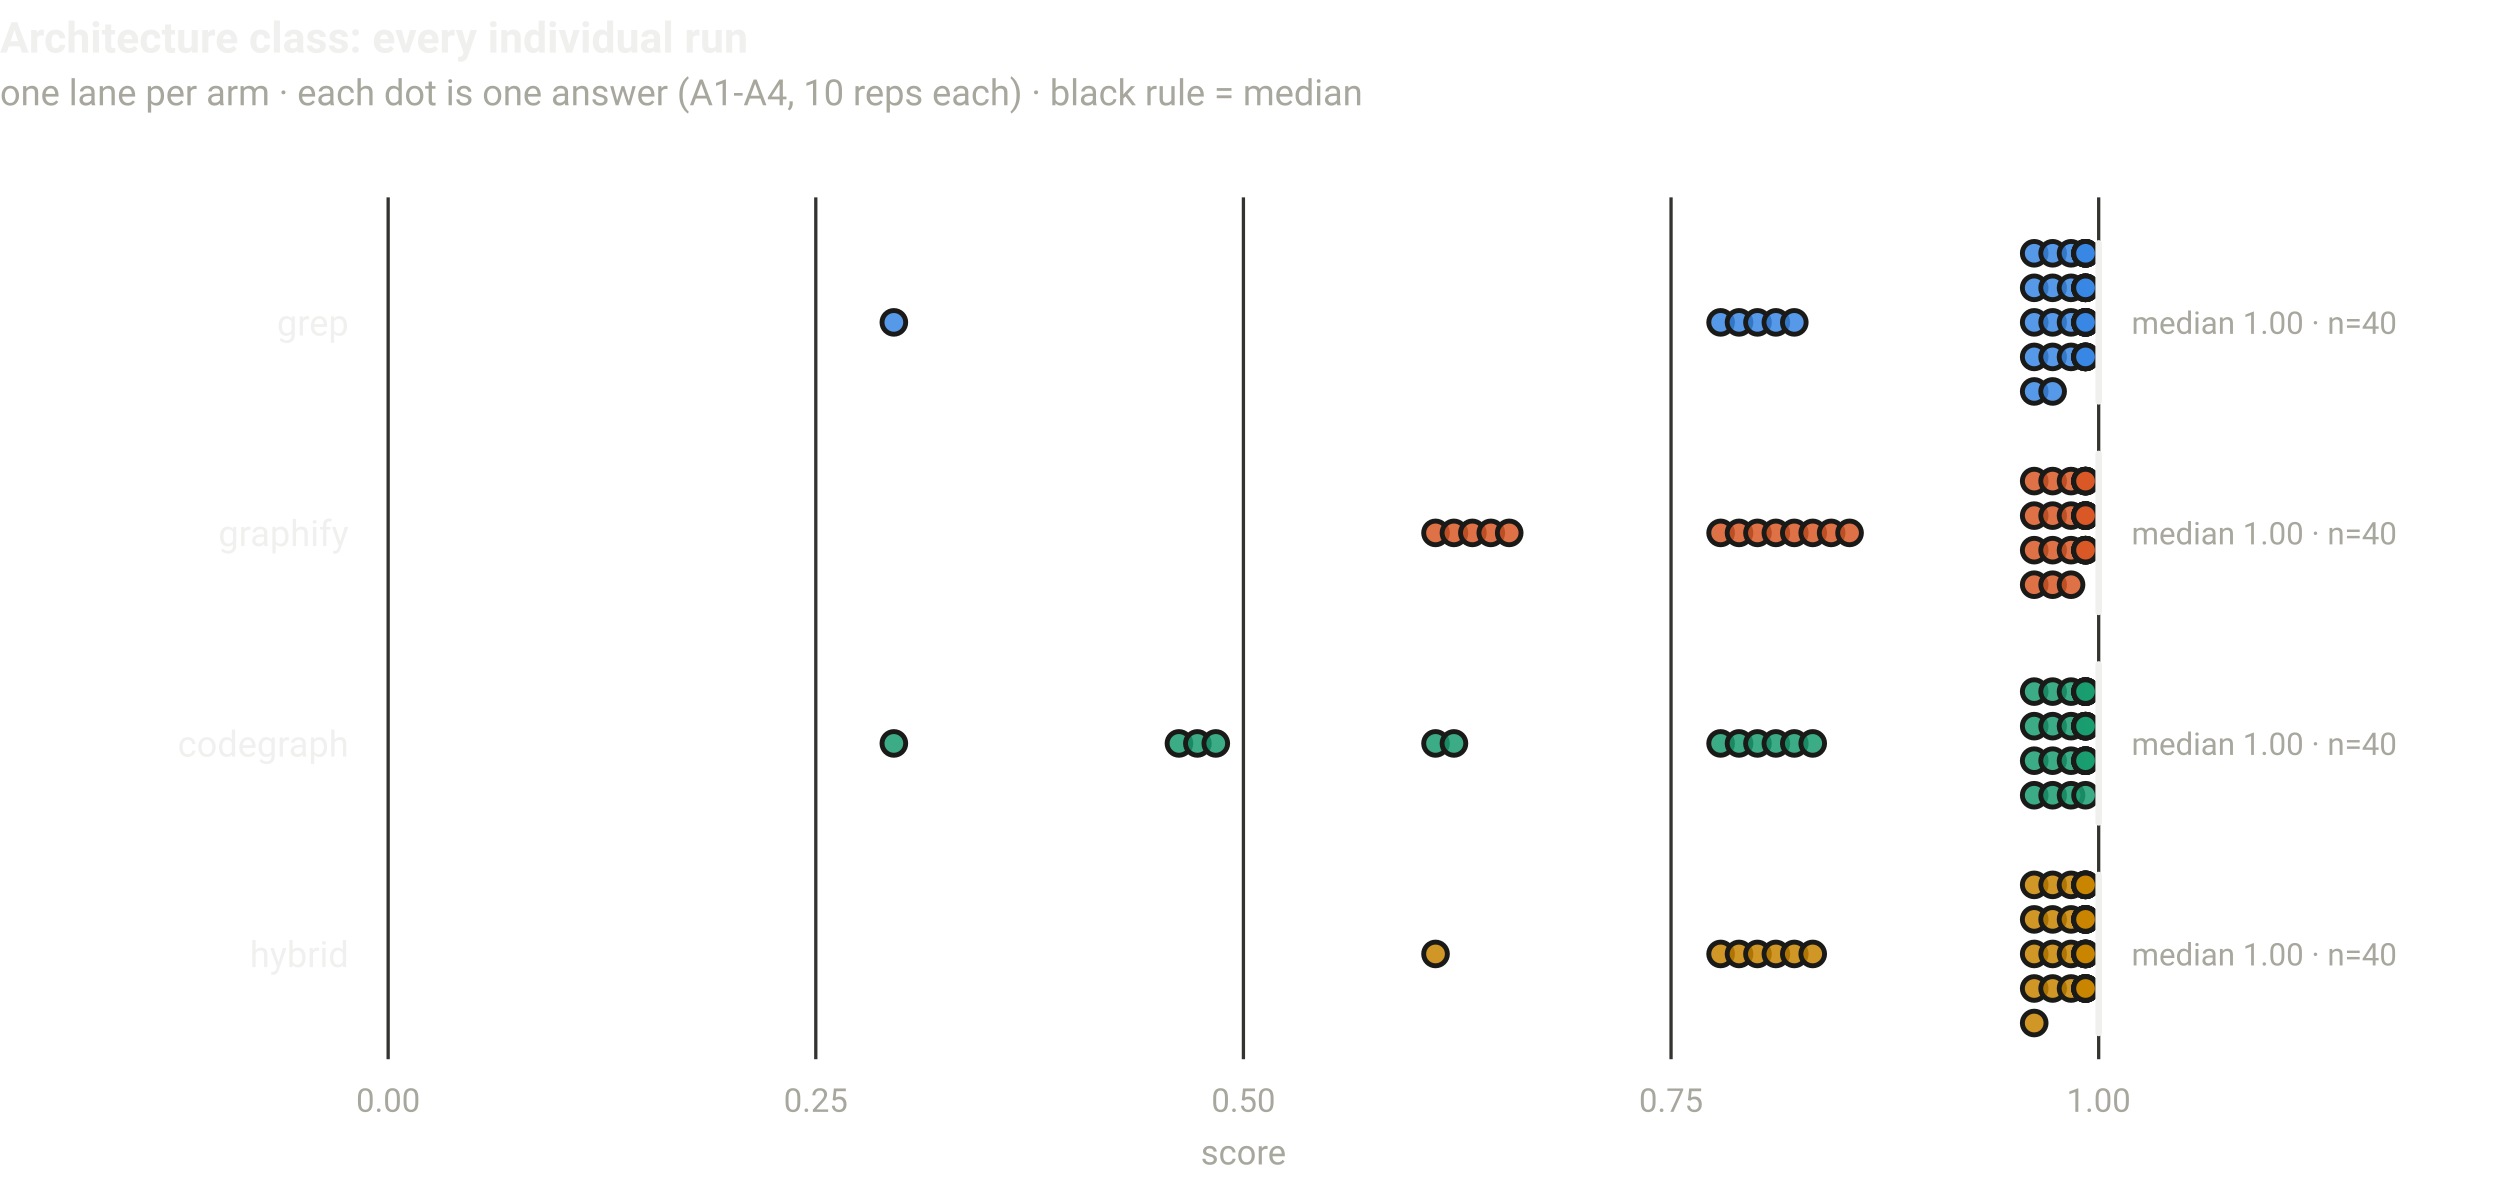
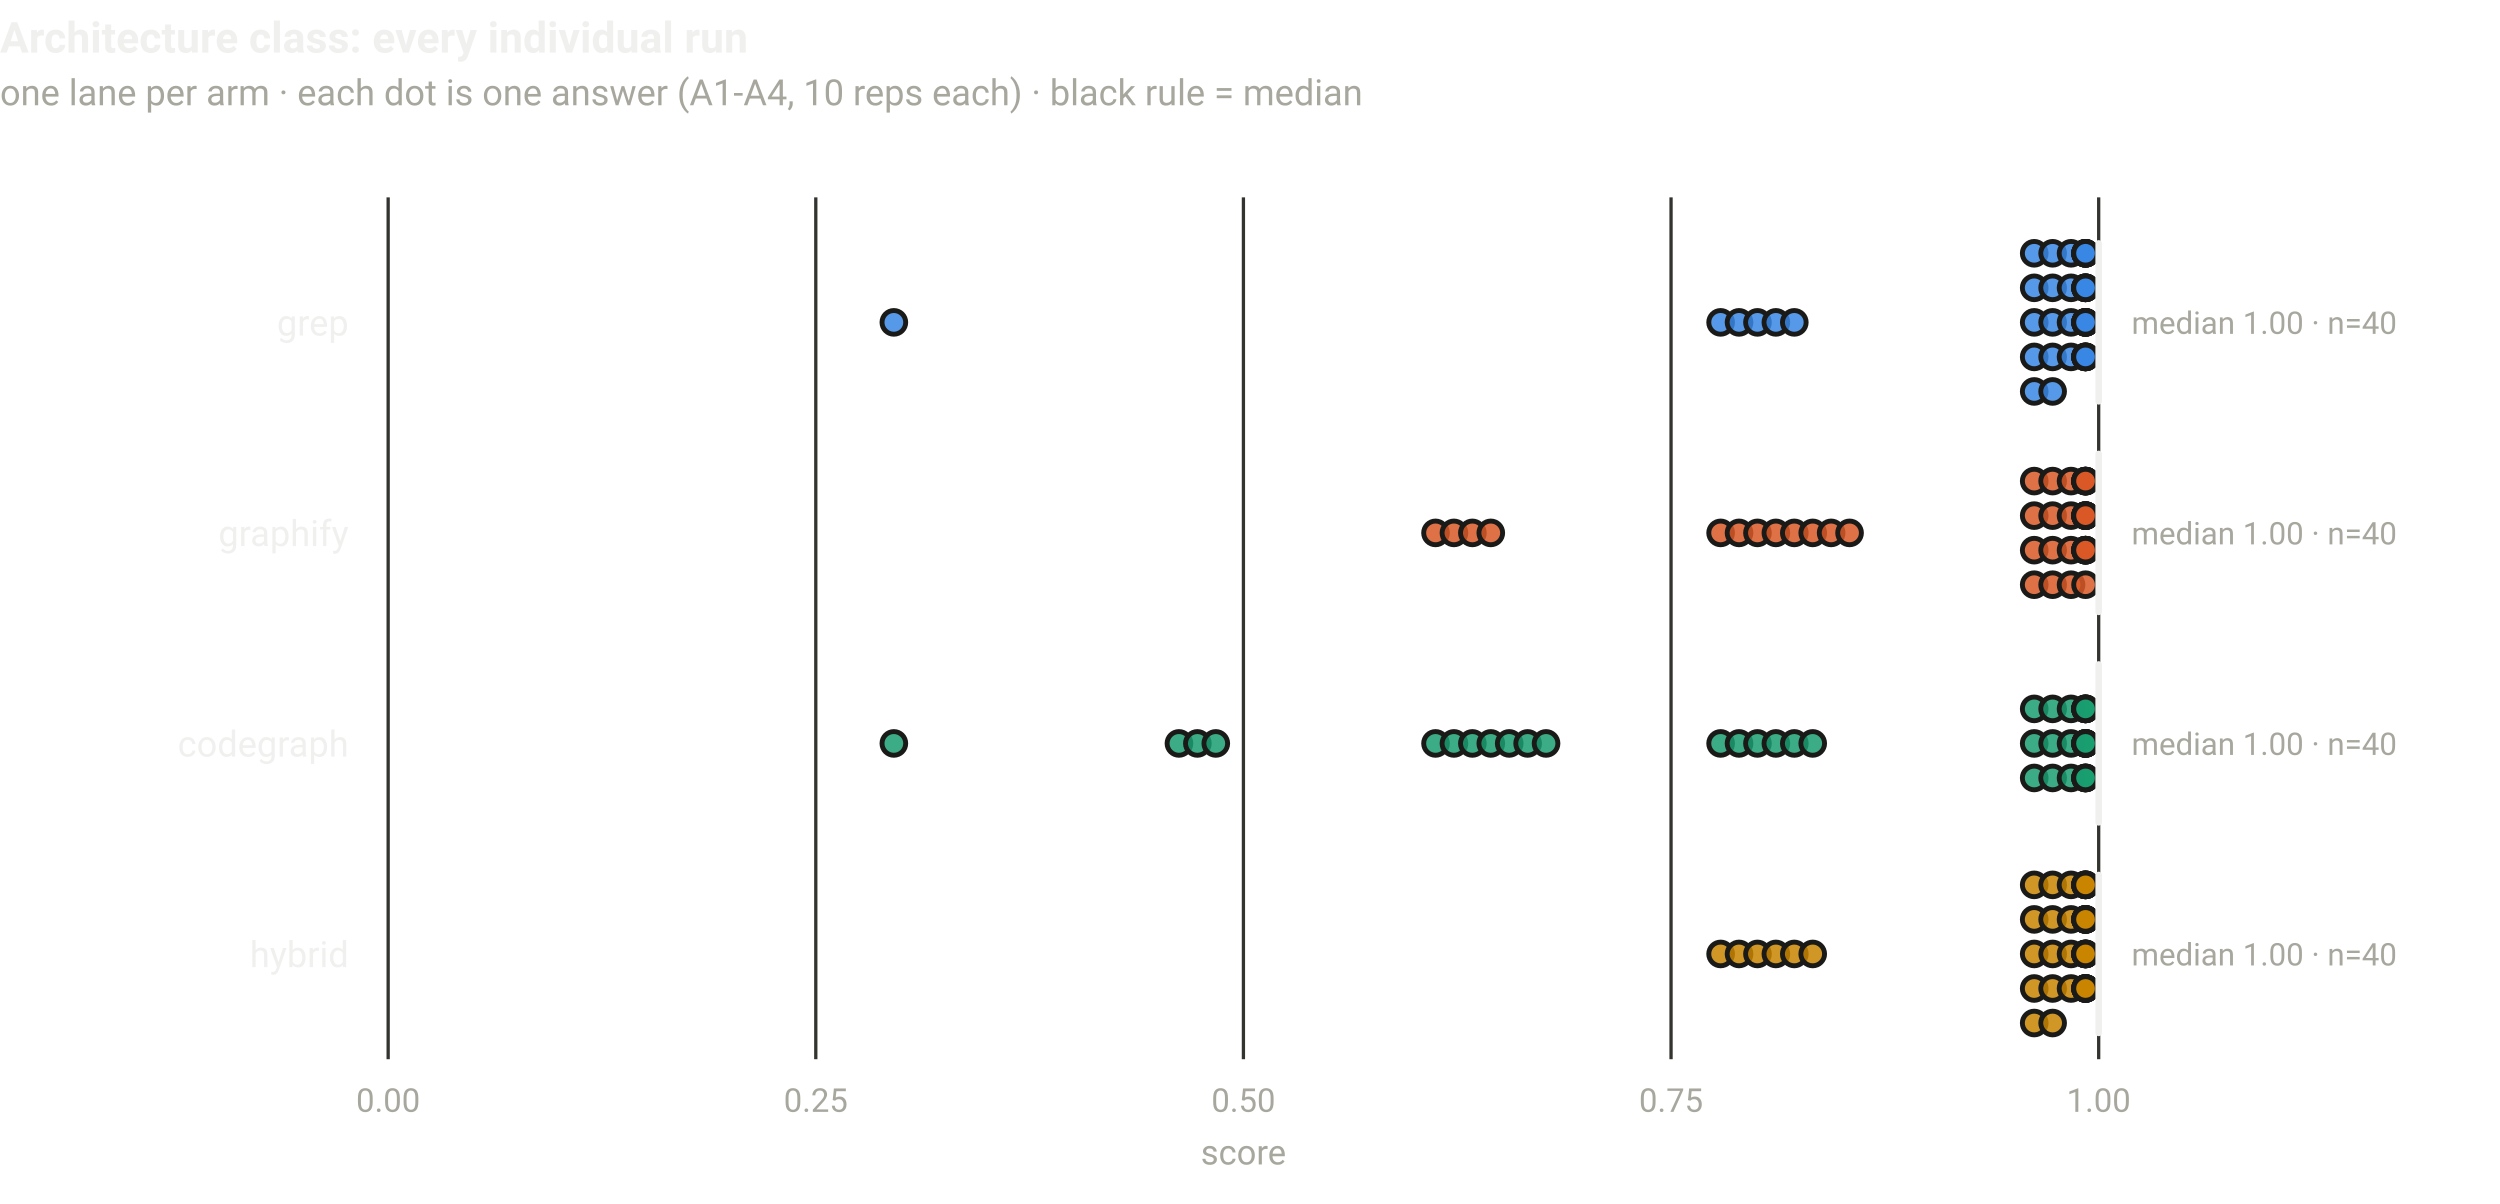
<svg xmlns="http://www.w3.org/2000/svg" width="760" height="366" viewBox="0 0 760 366" font-family="system-ui,-apple-system,Segoe UI,Roboto,sans-serif" role="img">
  <text x="0" y="16" font-size="13" font-weight="600" fill="#f0f0ee">Architecture class: every individual run</text>
  <text x="0" y="32" font-size="11" fill="#a8a79e">one lane per arm · each dot is one answer (A1-A4, 10 reps each) · black rule = median</text>
  <line x1="118" y1="60" x2="118" y2="322" stroke="#33332f" stroke-width="1" />
  <text x="118" y="338" font-size="10" fill="#a8a79e" text-anchor="middle">0.00</text>
  <line x1="248" y1="60" x2="248" y2="322" stroke="#33332f" stroke-width="1" />
  <text x="248" y="338" font-size="10" fill="#a8a79e" text-anchor="middle">0.25</text>
  <line x1="378" y1="60" x2="378" y2="322" stroke="#33332f" stroke-width="1" />
  <text x="378" y="338" font-size="10" fill="#a8a79e" text-anchor="middle">0.50</text>
  <line x1="508" y1="60" x2="508" y2="322" stroke="#33332f" stroke-width="1" />
  <text x="508" y="338" font-size="10" fill="#a8a79e" text-anchor="middle">0.75</text>
  <line x1="638" y1="60" x2="638" y2="322" stroke="#33332f" stroke-width="1" />
  <text x="638" y="338" font-size="10" fill="#a8a79e" text-anchor="middle">1.00</text>
  <text x="378" y="354" font-size="10.5" fill="#a8a79e" text-anchor="middle">score</text>
  <text x="106" y="102" font-size="11" fill="#f0f0ee" text-anchor="end">grep</text>
  <circle cx="618.4" cy="77" r="3.6" fill="#3987e5" fill-opacity="0.85" stroke="#1a1a19" stroke-width="1.5" />
  <circle cx="624" cy="77" r="3.6" fill="#3987e5" fill-opacity="0.85" stroke="#1a1a19" stroke-width="1.5" />
  <circle cx="629.6" cy="77" r="3.6" fill="#3987e5" fill-opacity="0.85" stroke="#1a1a19" stroke-width="1.5" />
  <circle cx="634" cy="77" r="3.6" fill="#3987e5" fill-opacity="0.85" stroke="#1a1a19" stroke-width="1.5" />
  <circle cx="634" cy="77" r="3.6" fill="#3987e5" fill-opacity="0.85" stroke="#1a1a19" stroke-width="1.5" />
  <circle cx="634" cy="77" r="3.6" fill="#3987e5" fill-opacity="0.85" stroke="#1a1a19" stroke-width="1.5" />
  <circle cx="634" cy="77" r="3.6" fill="#3987e5" fill-opacity="0.85" stroke="#1a1a19" stroke-width="1.5" />
  <circle cx="634" cy="77" r="3.6" fill="#3987e5" fill-opacity="0.85" stroke="#1a1a19" stroke-width="1.5" />
  <circle cx="618.4" cy="87.5" r="3.6" fill="#3987e5" fill-opacity="0.85" stroke="#1a1a19" stroke-width="1.5" />
  <circle cx="624" cy="87.5" r="3.6" fill="#3987e5" fill-opacity="0.85" stroke="#1a1a19" stroke-width="1.5" />
  <circle cx="629.6" cy="87.5" r="3.6" fill="#3987e5" fill-opacity="0.85" stroke="#1a1a19" stroke-width="1.5" />
  <circle cx="634" cy="87.5" r="3.6" fill="#3987e5" fill-opacity="0.85" stroke="#1a1a19" stroke-width="1.5" />
  <circle cx="634" cy="87.5" r="3.6" fill="#3987e5" fill-opacity="0.85" stroke="#1a1a19" stroke-width="1.5" />
  <circle cx="634" cy="87.5" r="3.6" fill="#3987e5" fill-opacity="0.85" stroke="#1a1a19" stroke-width="1.5" />
  <circle cx="634" cy="87.5" r="3.6" fill="#3987e5" fill-opacity="0.85" stroke="#1a1a19" stroke-width="1.5" />
  <circle cx="634" cy="87.5" r="3.6" fill="#3987e5" fill-opacity="0.85" stroke="#1a1a19" stroke-width="1.5" />
  <circle cx="618.4" cy="98" r="3.6" fill="#3987e5" fill-opacity="0.85" stroke="#1a1a19" stroke-width="1.5" />
  <circle cx="624" cy="98" r="3.6" fill="#3987e5" fill-opacity="0.85" stroke="#1a1a19" stroke-width="1.5" />
  <circle cx="629.6" cy="98" r="3.6" fill="#3987e5" fill-opacity="0.85" stroke="#1a1a19" stroke-width="1.5" />
  <circle cx="634" cy="98" r="3.6" fill="#3987e5" fill-opacity="0.85" stroke="#1a1a19" stroke-width="1.5" />
  <circle cx="634" cy="98" r="3.6" fill="#3987e5" fill-opacity="0.85" stroke="#1a1a19" stroke-width="1.5" />
  <circle cx="634" cy="98" r="3.6" fill="#3987e5" fill-opacity="0.85" stroke="#1a1a19" stroke-width="1.5" />
  <circle cx="634" cy="98" r="3.6" fill="#3987e5" fill-opacity="0.85" stroke="#1a1a19" stroke-width="1.5" />
  <circle cx="634" cy="98" r="3.6" fill="#3987e5" fill-opacity="0.85" stroke="#1a1a19" stroke-width="1.5" />
  <circle cx="618.4" cy="108.5" r="3.6" fill="#3987e5" fill-opacity="0.85" stroke="#1a1a19" stroke-width="1.5" />
  <circle cx="624" cy="108.5" r="3.6" fill="#3987e5" fill-opacity="0.85" stroke="#1a1a19" stroke-width="1.5" />
  <circle cx="629.6" cy="108.5" r="3.6" fill="#3987e5" fill-opacity="0.85" stroke="#1a1a19" stroke-width="1.5" />
  <circle cx="634" cy="108.5" r="3.6" fill="#3987e5" fill-opacity="0.85" stroke="#1a1a19" stroke-width="1.5" />
  <circle cx="634" cy="108.5" r="3.6" fill="#3987e5" fill-opacity="0.85" stroke="#1a1a19" stroke-width="1.5" />
  <circle cx="634" cy="108.5" r="3.6" fill="#3987e5" fill-opacity="0.85" stroke="#1a1a19" stroke-width="1.5" />
  <circle cx="271.733" cy="98" r="3.6" fill="#3987e5" fill-opacity="0.85" stroke="#1a1a19" stroke-width="1.5" />
  <circle cx="523.067" cy="98" r="3.6" fill="#3987e5" fill-opacity="0.85" stroke="#1a1a19" stroke-width="1.5" />
  <circle cx="528.667" cy="98" r="3.6" fill="#3987e5" fill-opacity="0.85" stroke="#1a1a19" stroke-width="1.5" />
  <circle cx="534.267" cy="98" r="3.6" fill="#3987e5" fill-opacity="0.85" stroke="#1a1a19" stroke-width="1.5" />
  <circle cx="634" cy="108.5" r="3.6" fill="#3987e5" fill-opacity="0.85" stroke="#1a1a19" stroke-width="1.5" />
  <circle cx="539.867" cy="98" r="3.6" fill="#3987e5" fill-opacity="0.85" stroke="#1a1a19" stroke-width="1.5" />
  <circle cx="634" cy="108.5" r="3.6" fill="#3987e5" fill-opacity="0.85" stroke="#1a1a19" stroke-width="1.5" />
  <circle cx="545.467" cy="98" r="3.6" fill="#3987e5" fill-opacity="0.85" stroke="#1a1a19" stroke-width="1.5" />
  <circle cx="618.4" cy="119" r="3.6" fill="#3987e5" fill-opacity="0.85" stroke="#1a1a19" stroke-width="1.5" />
  <circle cx="624" cy="119" r="3.6" fill="#3987e5" fill-opacity="0.85" stroke="#1a1a19" stroke-width="1.5" />
  <line x1="638" y1="74" x2="638" y2="122" stroke="#f0f0ee" stroke-width="2" stroke-linecap="round" />
  <text x="648" y="101.5" font-size="9.5" fill="#a8a79e">median 1.00 · n=40</text>
  <text x="106" y="166" font-size="11" fill="#f0f0ee" text-anchor="end">graphify</text>
+   <circle cx="618.4" cy="146.25" r="3.6" fill="#d95926" fill-opacity="0.85" stroke="#1a1a19" stroke-width="1.5" />
  <circle cx="436.4" cy="162" r="3.6" fill="#d95926" fill-opacity="0.85" stroke="#1a1a19" stroke-width="1.5" />
-   <circle cx="442" cy="162" r="3.6" fill="#d95926" fill-opacity="0.85" stroke="#1a1a19" stroke-width="1.5" />
-   <circle cx="618.4" cy="146.25" r="3.6" fill="#d95926" fill-opacity="0.85" stroke="#1a1a19" stroke-width="1.5" />
  <circle cx="624" cy="146.25" r="3.6" fill="#d95926" fill-opacity="0.85" stroke="#1a1a19" stroke-width="1.5" />
  <circle cx="629.6" cy="146.25" r="3.6" fill="#d95926" fill-opacity="0.85" stroke="#1a1a19" stroke-width="1.5" />
  <circle cx="634" cy="146.25" r="3.6" fill="#d95926" fill-opacity="0.85" stroke="#1a1a19" stroke-width="1.5" />
  <circle cx="634" cy="146.25" r="3.6" fill="#d95926" fill-opacity="0.85" stroke="#1a1a19" stroke-width="1.5" />
  <circle cx="634" cy="146.25" r="3.6" fill="#d95926" fill-opacity="0.85" stroke="#1a1a19" stroke-width="1.5" />
  <circle cx="634" cy="146.25" r="3.6" fill="#d95926" fill-opacity="0.85" stroke="#1a1a19" stroke-width="1.5" />
-   <circle cx="447.6" cy="162" r="3.6" fill="#d95926" fill-opacity="0.85" stroke="#1a1a19" stroke-width="1.5" />
  <circle cx="634" cy="146.25" r="3.6" fill="#d95926" fill-opacity="0.85" stroke="#1a1a19" stroke-width="1.5" />
+   <circle cx="442" cy="162" r="3.6" fill="#d95926" fill-opacity="0.85" stroke="#1a1a19" stroke-width="1.5" />
  <circle cx="618.4" cy="156.75" r="3.6" fill="#d95926" fill-opacity="0.85" stroke="#1a1a19" stroke-width="1.5" />
  <circle cx="624" cy="156.75" r="3.6" fill="#d95926" fill-opacity="0.85" stroke="#1a1a19" stroke-width="1.5" />
+   <circle cx="629.6" cy="156.75" r="3.6" fill="#d95926" fill-opacity="0.85" stroke="#1a1a19" stroke-width="1.5" />
+   <circle cx="447.6" cy="162" r="3.6" fill="#d95926" fill-opacity="0.85" stroke="#1a1a19" stroke-width="1.5" />
+   <circle cx="634" cy="156.75" r="3.6" fill="#d95926" fill-opacity="0.85" stroke="#1a1a19" stroke-width="1.5" />
  <circle cx="453.2" cy="162" r="3.6" fill="#d95926" fill-opacity="0.85" stroke="#1a1a19" stroke-width="1.5" />
-   <circle cx="629.6" cy="156.75" r="3.6" fill="#d95926" fill-opacity="0.85" stroke="#1a1a19" stroke-width="1.5" />
-   <circle cx="458.8" cy="162" r="3.6" fill="#d95926" fill-opacity="0.85" stroke="#1a1a19" stroke-width="1.5" />
-   <circle cx="634" cy="156.75" r="3.6" fill="#d95926" fill-opacity="0.85" stroke="#1a1a19" stroke-width="1.5" />
  <circle cx="634" cy="156.75" r="3.6" fill="#d95926" fill-opacity="0.85" stroke="#1a1a19" stroke-width="1.5" />
  <circle cx="634" cy="156.75" r="3.6" fill="#d95926" fill-opacity="0.85" stroke="#1a1a19" stroke-width="1.5" />
  <circle cx="634" cy="156.75" r="3.6" fill="#d95926" fill-opacity="0.85" stroke="#1a1a19" stroke-width="1.5" />
  <circle cx="634" cy="156.75" r="3.6" fill="#d95926" fill-opacity="0.85" stroke="#1a1a19" stroke-width="1.5" />
  <circle cx="618.4" cy="167.25" r="3.6" fill="#d95926" fill-opacity="0.85" stroke="#1a1a19" stroke-width="1.5" />
  <circle cx="624" cy="167.25" r="3.6" fill="#d95926" fill-opacity="0.85" stroke="#1a1a19" stroke-width="1.5" />
  <circle cx="629.6" cy="167.25" r="3.6" fill="#d95926" fill-opacity="0.85" stroke="#1a1a19" stroke-width="1.5" />
  <circle cx="634" cy="167.25" r="3.6" fill="#d95926" fill-opacity="0.85" stroke="#1a1a19" stroke-width="1.5" />
  <circle cx="634" cy="167.25" r="3.6" fill="#d95926" fill-opacity="0.85" stroke="#1a1a19" stroke-width="1.5" />
  <circle cx="634" cy="167.25" r="3.6" fill="#d95926" fill-opacity="0.85" stroke="#1a1a19" stroke-width="1.5" />
  <circle cx="634" cy="167.25" r="3.6" fill="#d95926" fill-opacity="0.85" stroke="#1a1a19" stroke-width="1.5" />
  <circle cx="634" cy="167.25" r="3.6" fill="#d95926" fill-opacity="0.85" stroke="#1a1a19" stroke-width="1.5" />
  <circle cx="618.4" cy="177.75" r="3.6" fill="#d95926" fill-opacity="0.85" stroke="#1a1a19" stroke-width="1.5" />
+   <circle cx="624" cy="177.75" r="3.6" fill="#d95926" fill-opacity="0.85" stroke="#1a1a19" stroke-width="1.5" />
  <circle cx="523.067" cy="162" r="3.6" fill="#d95926" fill-opacity="0.85" stroke="#1a1a19" stroke-width="1.5" />
  <circle cx="528.667" cy="162" r="3.6" fill="#d95926" fill-opacity="0.85" stroke="#1a1a19" stroke-width="1.5" />
  <circle cx="534.267" cy="162" r="3.6" fill="#d95926" fill-opacity="0.85" stroke="#1a1a19" stroke-width="1.5" />
-   <circle cx="624" cy="177.75" r="3.6" fill="#d95926" fill-opacity="0.85" stroke="#1a1a19" stroke-width="1.5" />
+   <circle cx="629.6" cy="177.75" r="3.6" fill="#d95926" fill-opacity="0.85" stroke="#1a1a19" stroke-width="1.5" />
  <circle cx="539.867" cy="162" r="3.6" fill="#d95926" fill-opacity="0.85" stroke="#1a1a19" stroke-width="1.5" />
  <circle cx="545.467" cy="162" r="3.6" fill="#d95926" fill-opacity="0.85" stroke="#1a1a19" stroke-width="1.5" />
  <circle cx="551.067" cy="162" r="3.6" fill="#d95926" fill-opacity="0.85" stroke="#1a1a19" stroke-width="1.5" />
-   <circle cx="629.6" cy="177.75" r="3.6" fill="#d95926" fill-opacity="0.85" stroke="#1a1a19" stroke-width="1.5" />
+   <circle cx="634" cy="177.75" r="3.6" fill="#d95926" fill-opacity="0.85" stroke="#1a1a19" stroke-width="1.5" />
  <circle cx="556.667" cy="162" r="3.6" fill="#d95926" fill-opacity="0.85" stroke="#1a1a19" stroke-width="1.5" />
  <circle cx="562.267" cy="162" r="3.6" fill="#d95926" fill-opacity="0.85" stroke="#1a1a19" stroke-width="1.5" />
  <line x1="638" y1="138" x2="638" y2="186" stroke="#f0f0ee" stroke-width="2" stroke-linecap="round" />
  <text x="648" y="165.5" font-size="9.5" fill="#a8a79e">median 1.00 · n=40</text>
  <text x="106" y="230" font-size="11" fill="#f0f0ee" text-anchor="end">codegraph</text>
  <circle cx="436.4" cy="226" r="3.6" fill="#199e70" fill-opacity="0.85" stroke="#1a1a19" stroke-width="1.5" />
-   <circle cx="618.4" cy="210.25" r="3.6" fill="#199e70" fill-opacity="0.85" stroke="#1a1a19" stroke-width="1.5" />
-   <circle cx="624" cy="210.25" r="3.6" fill="#199e70" fill-opacity="0.85" stroke="#1a1a19" stroke-width="1.5" />
-   <circle cx="629.6" cy="210.25" r="3.6" fill="#199e70" fill-opacity="0.85" stroke="#1a1a19" stroke-width="1.5" />
+   <circle cx="618.4" cy="215.5" r="3.6" fill="#199e70" fill-opacity="0.85" stroke="#1a1a19" stroke-width="1.5" />
+   <circle cx="624" cy="215.5" r="3.6" fill="#199e70" fill-opacity="0.85" stroke="#1a1a19" stroke-width="1.5" />
+   <circle cx="629.6" cy="215.5" r="3.6" fill="#199e70" fill-opacity="0.85" stroke="#1a1a19" stroke-width="1.5" />
  <circle cx="358.4" cy="226" r="3.6" fill="#199e70" fill-opacity="0.85" stroke="#1a1a19" stroke-width="1.5" />
  <circle cx="364" cy="226" r="3.6" fill="#199e70" fill-opacity="0.85" stroke="#1a1a19" stroke-width="1.5" />
-   <circle cx="634" cy="210.25" r="3.6" fill="#199e70" fill-opacity="0.85" stroke="#1a1a19" stroke-width="1.5" />
-   <circle cx="634" cy="210.25" r="3.6" fill="#199e70" fill-opacity="0.85" stroke="#1a1a19" stroke-width="1.5" />
-   <circle cx="634" cy="210.25" r="3.6" fill="#199e70" fill-opacity="0.85" stroke="#1a1a19" stroke-width="1.5" />
+   <circle cx="634" cy="215.5" r="3.6" fill="#199e70" fill-opacity="0.85" stroke="#1a1a19" stroke-width="1.5" />
+   <circle cx="634" cy="215.5" r="3.6" fill="#199e70" fill-opacity="0.85" stroke="#1a1a19" stroke-width="1.5" />
+   <circle cx="634" cy="215.5" r="3.6" fill="#199e70" fill-opacity="0.85" stroke="#1a1a19" stroke-width="1.5" />
  <circle cx="442" cy="226" r="3.6" fill="#199e70" fill-opacity="0.85" stroke="#1a1a19" stroke-width="1.5" />
-   <circle cx="634" cy="210.25" r="3.6" fill="#199e70" fill-opacity="0.85" stroke="#1a1a19" stroke-width="1.5" />
-   <circle cx="634" cy="210.25" r="3.6" fill="#199e70" fill-opacity="0.85" stroke="#1a1a19" stroke-width="1.5" />
-   <circle cx="618.4" cy="220.75" r="3.6" fill="#199e70" fill-opacity="0.85" stroke="#1a1a19" stroke-width="1.5" />
-   <circle cx="624" cy="220.75" r="3.6" fill="#199e70" fill-opacity="0.85" stroke="#1a1a19" stroke-width="1.5" />
-   <circle cx="629.6" cy="220.75" r="3.6" fill="#199e70" fill-opacity="0.85" stroke="#1a1a19" stroke-width="1.5" />
-   <circle cx="634" cy="220.75" r="3.6" fill="#199e70" fill-opacity="0.85" stroke="#1a1a19" stroke-width="1.5" />
-   <circle cx="634" cy="220.75" r="3.6" fill="#199e70" fill-opacity="0.85" stroke="#1a1a19" stroke-width="1.5" />
-   <circle cx="634" cy="220.75" r="3.6" fill="#199e70" fill-opacity="0.85" stroke="#1a1a19" stroke-width="1.5" />
-   <circle cx="634" cy="220.75" r="3.6" fill="#199e70" fill-opacity="0.85" stroke="#1a1a19" stroke-width="1.5" />
-   <circle cx="634" cy="220.75" r="3.6" fill="#199e70" fill-opacity="0.85" stroke="#1a1a19" stroke-width="1.5" />
-   <circle cx="618.4" cy="231.25" r="3.6" fill="#199e70" fill-opacity="0.85" stroke="#1a1a19" stroke-width="1.5" />
-   <circle cx="624" cy="231.25" r="3.6" fill="#199e70" fill-opacity="0.85" stroke="#1a1a19" stroke-width="1.5" />
-   <circle cx="629.6" cy="231.25" r="3.6" fill="#199e70" fill-opacity="0.85" stroke="#1a1a19" stroke-width="1.5" />
-   <circle cx="634" cy="231.25" r="3.6" fill="#199e70" fill-opacity="0.85" stroke="#1a1a19" stroke-width="1.5" />
-   <circle cx="634" cy="231.25" r="3.6" fill="#199e70" fill-opacity="0.85" stroke="#1a1a19" stroke-width="1.5" />
-   <circle cx="634" cy="231.25" r="3.6" fill="#199e70" fill-opacity="0.85" stroke="#1a1a19" stroke-width="1.5" />
-   <circle cx="634" cy="231.25" r="3.6" fill="#199e70" fill-opacity="0.85" stroke="#1a1a19" stroke-width="1.5" />
-   <circle cx="634" cy="231.25" r="3.6" fill="#199e70" fill-opacity="0.85" stroke="#1a1a19" stroke-width="1.5" />
+   <circle cx="447.6" cy="226" r="3.6" fill="#199e70" fill-opacity="0.85" stroke="#1a1a19" stroke-width="1.5" />
+   <circle cx="453.2" cy="226" r="3.6" fill="#199e70" fill-opacity="0.85" stroke="#1a1a19" stroke-width="1.5" />
+   <circle cx="458.8" cy="226" r="3.6" fill="#199e70" fill-opacity="0.85" stroke="#1a1a19" stroke-width="1.5" />
+   <circle cx="464.4" cy="226" r="3.6" fill="#199e70" fill-opacity="0.85" stroke="#1a1a19" stroke-width="1.5" />
+   <circle cx="634" cy="215.5" r="3.6" fill="#199e70" fill-opacity="0.85" stroke="#1a1a19" stroke-width="1.5" />
+   <circle cx="470" cy="226" r="3.6" fill="#199e70" fill-opacity="0.85" stroke="#1a1a19" stroke-width="1.5" />
+   <circle cx="634" cy="215.5" r="3.6" fill="#199e70" fill-opacity="0.85" stroke="#1a1a19" stroke-width="1.5" />
+   <circle cx="618.4" cy="226" r="3.6" fill="#199e70" fill-opacity="0.85" stroke="#1a1a19" stroke-width="1.5" />
+   <circle cx="624" cy="226" r="3.6" fill="#199e70" fill-opacity="0.85" stroke="#1a1a19" stroke-width="1.5" />
+   <circle cx="629.6" cy="226" r="3.6" fill="#199e70" fill-opacity="0.85" stroke="#1a1a19" stroke-width="1.5" />
+   <circle cx="634" cy="226" r="3.6" fill="#199e70" fill-opacity="0.85" stroke="#1a1a19" stroke-width="1.5" />
+   <circle cx="634" cy="226" r="3.6" fill="#199e70" fill-opacity="0.85" stroke="#1a1a19" stroke-width="1.5" />
+   <circle cx="634" cy="226" r="3.6" fill="#199e70" fill-opacity="0.85" stroke="#1a1a19" stroke-width="1.5" />
+   <circle cx="634" cy="226" r="3.6" fill="#199e70" fill-opacity="0.85" stroke="#1a1a19" stroke-width="1.5" />
+   <circle cx="634" cy="226" r="3.6" fill="#199e70" fill-opacity="0.85" stroke="#1a1a19" stroke-width="1.5" />
+   <circle cx="618.4" cy="236.5" r="3.6" fill="#199e70" fill-opacity="0.85" stroke="#1a1a19" stroke-width="1.5" />
+   <circle cx="624" cy="236.5" r="3.6" fill="#199e70" fill-opacity="0.85" stroke="#1a1a19" stroke-width="1.5" />
+   <circle cx="629.6" cy="236.5" r="3.6" fill="#199e70" fill-opacity="0.85" stroke="#1a1a19" stroke-width="1.5" />
  <circle cx="369.6" cy="226" r="3.6" fill="#199e70" fill-opacity="0.85" stroke="#1a1a19" stroke-width="1.5" />
-   <circle cx="618.4" cy="241.75" r="3.6" fill="#199e70" fill-opacity="0.85" stroke="#1a1a19" stroke-width="1.5" />
+   <circle cx="634" cy="236.5" r="3.6" fill="#199e70" fill-opacity="0.85" stroke="#1a1a19" stroke-width="1.5" />
  <circle cx="523.067" cy="226" r="3.6" fill="#199e70" fill-opacity="0.85" stroke="#1a1a19" stroke-width="1.5" />
  <circle cx="528.667" cy="226" r="3.6" fill="#199e70" fill-opacity="0.85" stroke="#1a1a19" stroke-width="1.5" />
-   <circle cx="624" cy="241.75" r="3.6" fill="#199e70" fill-opacity="0.85" stroke="#1a1a19" stroke-width="1.5" />
+   <circle cx="634" cy="236.5" r="3.6" fill="#199e70" fill-opacity="0.85" stroke="#1a1a19" stroke-width="1.5" />
  <circle cx="534.267" cy="226" r="3.6" fill="#199e70" fill-opacity="0.85" stroke="#1a1a19" stroke-width="1.5" />
  <circle cx="539.867" cy="226" r="3.6" fill="#199e70" fill-opacity="0.85" stroke="#1a1a19" stroke-width="1.5" />
  <circle cx="271.733" cy="226" r="3.6" fill="#199e70" fill-opacity="0.85" stroke="#1a1a19" stroke-width="1.5" />
-   <circle cx="629.6" cy="241.75" r="3.6" fill="#199e70" fill-opacity="0.85" stroke="#1a1a19" stroke-width="1.5" />
-   <circle cx="634" cy="241.75" r="3.6" fill="#199e70" fill-opacity="0.85" stroke="#1a1a19" stroke-width="1.5" />
+   <circle cx="634" cy="236.5" r="3.6" fill="#199e70" fill-opacity="0.85" stroke="#1a1a19" stroke-width="1.5" />
+   <circle cx="634" cy="236.5" r="3.6" fill="#199e70" fill-opacity="0.85" stroke="#1a1a19" stroke-width="1.5" />
  <circle cx="545.467" cy="226" r="3.6" fill="#199e70" fill-opacity="0.85" stroke="#1a1a19" stroke-width="1.5" />
  <circle cx="551.067" cy="226" r="3.6" fill="#199e70" fill-opacity="0.85" stroke="#1a1a19" stroke-width="1.5" />
  <line x1="638" y1="202" x2="638" y2="250" stroke="#f0f0ee" stroke-width="2" stroke-linecap="round" />
  <text x="648" y="229.5" font-size="9.5" fill="#a8a79e">median 1.00 · n=40</text>
  <text x="106" y="294" font-size="11" fill="#f0f0ee" text-anchor="end">hybrid</text>
  <circle cx="618.4" cy="269" r="3.6" fill="#c98500" fill-opacity="0.85" stroke="#1a1a19" stroke-width="1.5" />
  <circle cx="624" cy="269" r="3.6" fill="#c98500" fill-opacity="0.85" stroke="#1a1a19" stroke-width="1.5" />
  <circle cx="629.6" cy="269" r="3.6" fill="#c98500" fill-opacity="0.85" stroke="#1a1a19" stroke-width="1.5" />
  <circle cx="634" cy="269" r="3.6" fill="#c98500" fill-opacity="0.85" stroke="#1a1a19" stroke-width="1.5" />
  <circle cx="634" cy="269" r="3.6" fill="#c98500" fill-opacity="0.85" stroke="#1a1a19" stroke-width="1.5" />
  <circle cx="634" cy="269" r="3.6" fill="#c98500" fill-opacity="0.85" stroke="#1a1a19" stroke-width="1.5" />
  <circle cx="634" cy="269" r="3.6" fill="#c98500" fill-opacity="0.85" stroke="#1a1a19" stroke-width="1.5" />
  <circle cx="634" cy="269" r="3.6" fill="#c98500" fill-opacity="0.85" stroke="#1a1a19" stroke-width="1.5" />
  <circle cx="618.4" cy="279.5" r="3.6" fill="#c98500" fill-opacity="0.85" stroke="#1a1a19" stroke-width="1.5" />
  <circle cx="624" cy="279.5" r="3.6" fill="#c98500" fill-opacity="0.85" stroke="#1a1a19" stroke-width="1.5" />
  <circle cx="629.6" cy="279.5" r="3.6" fill="#c98500" fill-opacity="0.85" stroke="#1a1a19" stroke-width="1.5" />
  <circle cx="634" cy="279.5" r="3.6" fill="#c98500" fill-opacity="0.85" stroke="#1a1a19" stroke-width="1.5" />
  <circle cx="634" cy="279.5" r="3.6" fill="#c98500" fill-opacity="0.85" stroke="#1a1a19" stroke-width="1.5" />
-   <circle cx="436.4" cy="290" r="3.6" fill="#c98500" fill-opacity="0.85" stroke="#1a1a19" stroke-width="1.5" />
  <circle cx="634" cy="279.5" r="3.6" fill="#c98500" fill-opacity="0.85" stroke="#1a1a19" stroke-width="1.5" />
  <circle cx="634" cy="279.5" r="3.6" fill="#c98500" fill-opacity="0.85" stroke="#1a1a19" stroke-width="1.5" />
  <circle cx="634" cy="279.5" r="3.6" fill="#c98500" fill-opacity="0.85" stroke="#1a1a19" stroke-width="1.5" />
  <circle cx="618.4" cy="290" r="3.6" fill="#c98500" fill-opacity="0.85" stroke="#1a1a19" stroke-width="1.5" />
  <circle cx="624" cy="290" r="3.6" fill="#c98500" fill-opacity="0.85" stroke="#1a1a19" stroke-width="1.5" />
  <circle cx="629.6" cy="290" r="3.6" fill="#c98500" fill-opacity="0.85" stroke="#1a1a19" stroke-width="1.5" />
  <circle cx="634" cy="290" r="3.6" fill="#c98500" fill-opacity="0.85" stroke="#1a1a19" stroke-width="1.5" />
  <circle cx="634" cy="290" r="3.6" fill="#c98500" fill-opacity="0.85" stroke="#1a1a19" stroke-width="1.5" />
  <circle cx="634" cy="290" r="3.6" fill="#c98500" fill-opacity="0.85" stroke="#1a1a19" stroke-width="1.5" />
  <circle cx="634" cy="290" r="3.6" fill="#c98500" fill-opacity="0.85" stroke="#1a1a19" stroke-width="1.5" />
  <circle cx="634" cy="290" r="3.6" fill="#c98500" fill-opacity="0.85" stroke="#1a1a19" stroke-width="1.5" />
  <circle cx="618.4" cy="300.5" r="3.6" fill="#c98500" fill-opacity="0.85" stroke="#1a1a19" stroke-width="1.5" />
  <circle cx="624" cy="300.5" r="3.6" fill="#c98500" fill-opacity="0.85" stroke="#1a1a19" stroke-width="1.5" />
  <circle cx="629.6" cy="300.5" r="3.6" fill="#c98500" fill-opacity="0.85" stroke="#1a1a19" stroke-width="1.5" />
  <circle cx="634" cy="300.5" r="3.6" fill="#c98500" fill-opacity="0.85" stroke="#1a1a19" stroke-width="1.5" />
  <circle cx="634" cy="300.5" r="3.6" fill="#c98500" fill-opacity="0.85" stroke="#1a1a19" stroke-width="1.5" />
  <circle cx="634" cy="300.5" r="3.6" fill="#c98500" fill-opacity="0.85" stroke="#1a1a19" stroke-width="1.5" />
+   <circle cx="634" cy="300.5" r="3.6" fill="#c98500" fill-opacity="0.85" stroke="#1a1a19" stroke-width="1.5" />
  <circle cx="523.067" cy="290" r="3.6" fill="#c98500" fill-opacity="0.85" stroke="#1a1a19" stroke-width="1.5" />
  <circle cx="528.667" cy="290" r="3.6" fill="#c98500" fill-opacity="0.85" stroke="#1a1a19" stroke-width="1.5" />
  <circle cx="534.267" cy="290" r="3.6" fill="#c98500" fill-opacity="0.85" stroke="#1a1a19" stroke-width="1.5" />
  <circle cx="539.867" cy="290" r="3.6" fill="#c98500" fill-opacity="0.85" stroke="#1a1a19" stroke-width="1.5" />
  <circle cx="545.467" cy="290" r="3.6" fill="#c98500" fill-opacity="0.85" stroke="#1a1a19" stroke-width="1.5" />
  <circle cx="551.067" cy="290" r="3.6" fill="#c98500" fill-opacity="0.85" stroke="#1a1a19" stroke-width="1.5" />
  <circle cx="634" cy="300.5" r="3.6" fill="#c98500" fill-opacity="0.85" stroke="#1a1a19" stroke-width="1.5" />
-   <circle cx="634" cy="300.5" r="3.6" fill="#c98500" fill-opacity="0.85" stroke="#1a1a19" stroke-width="1.5" />
  <circle cx="618.4" cy="311" r="3.6" fill="#c98500" fill-opacity="0.85" stroke="#1a1a19" stroke-width="1.5" />
+   <circle cx="624" cy="311" r="3.6" fill="#c98500" fill-opacity="0.85" stroke="#1a1a19" stroke-width="1.5" />
  <line x1="638" y1="266" x2="638" y2="314" stroke="#f0f0ee" stroke-width="2" stroke-linecap="round" />
  <text x="648" y="293.5" font-size="9.5" fill="#a8a79e">median 1.00 · n=40</text>
</svg>
